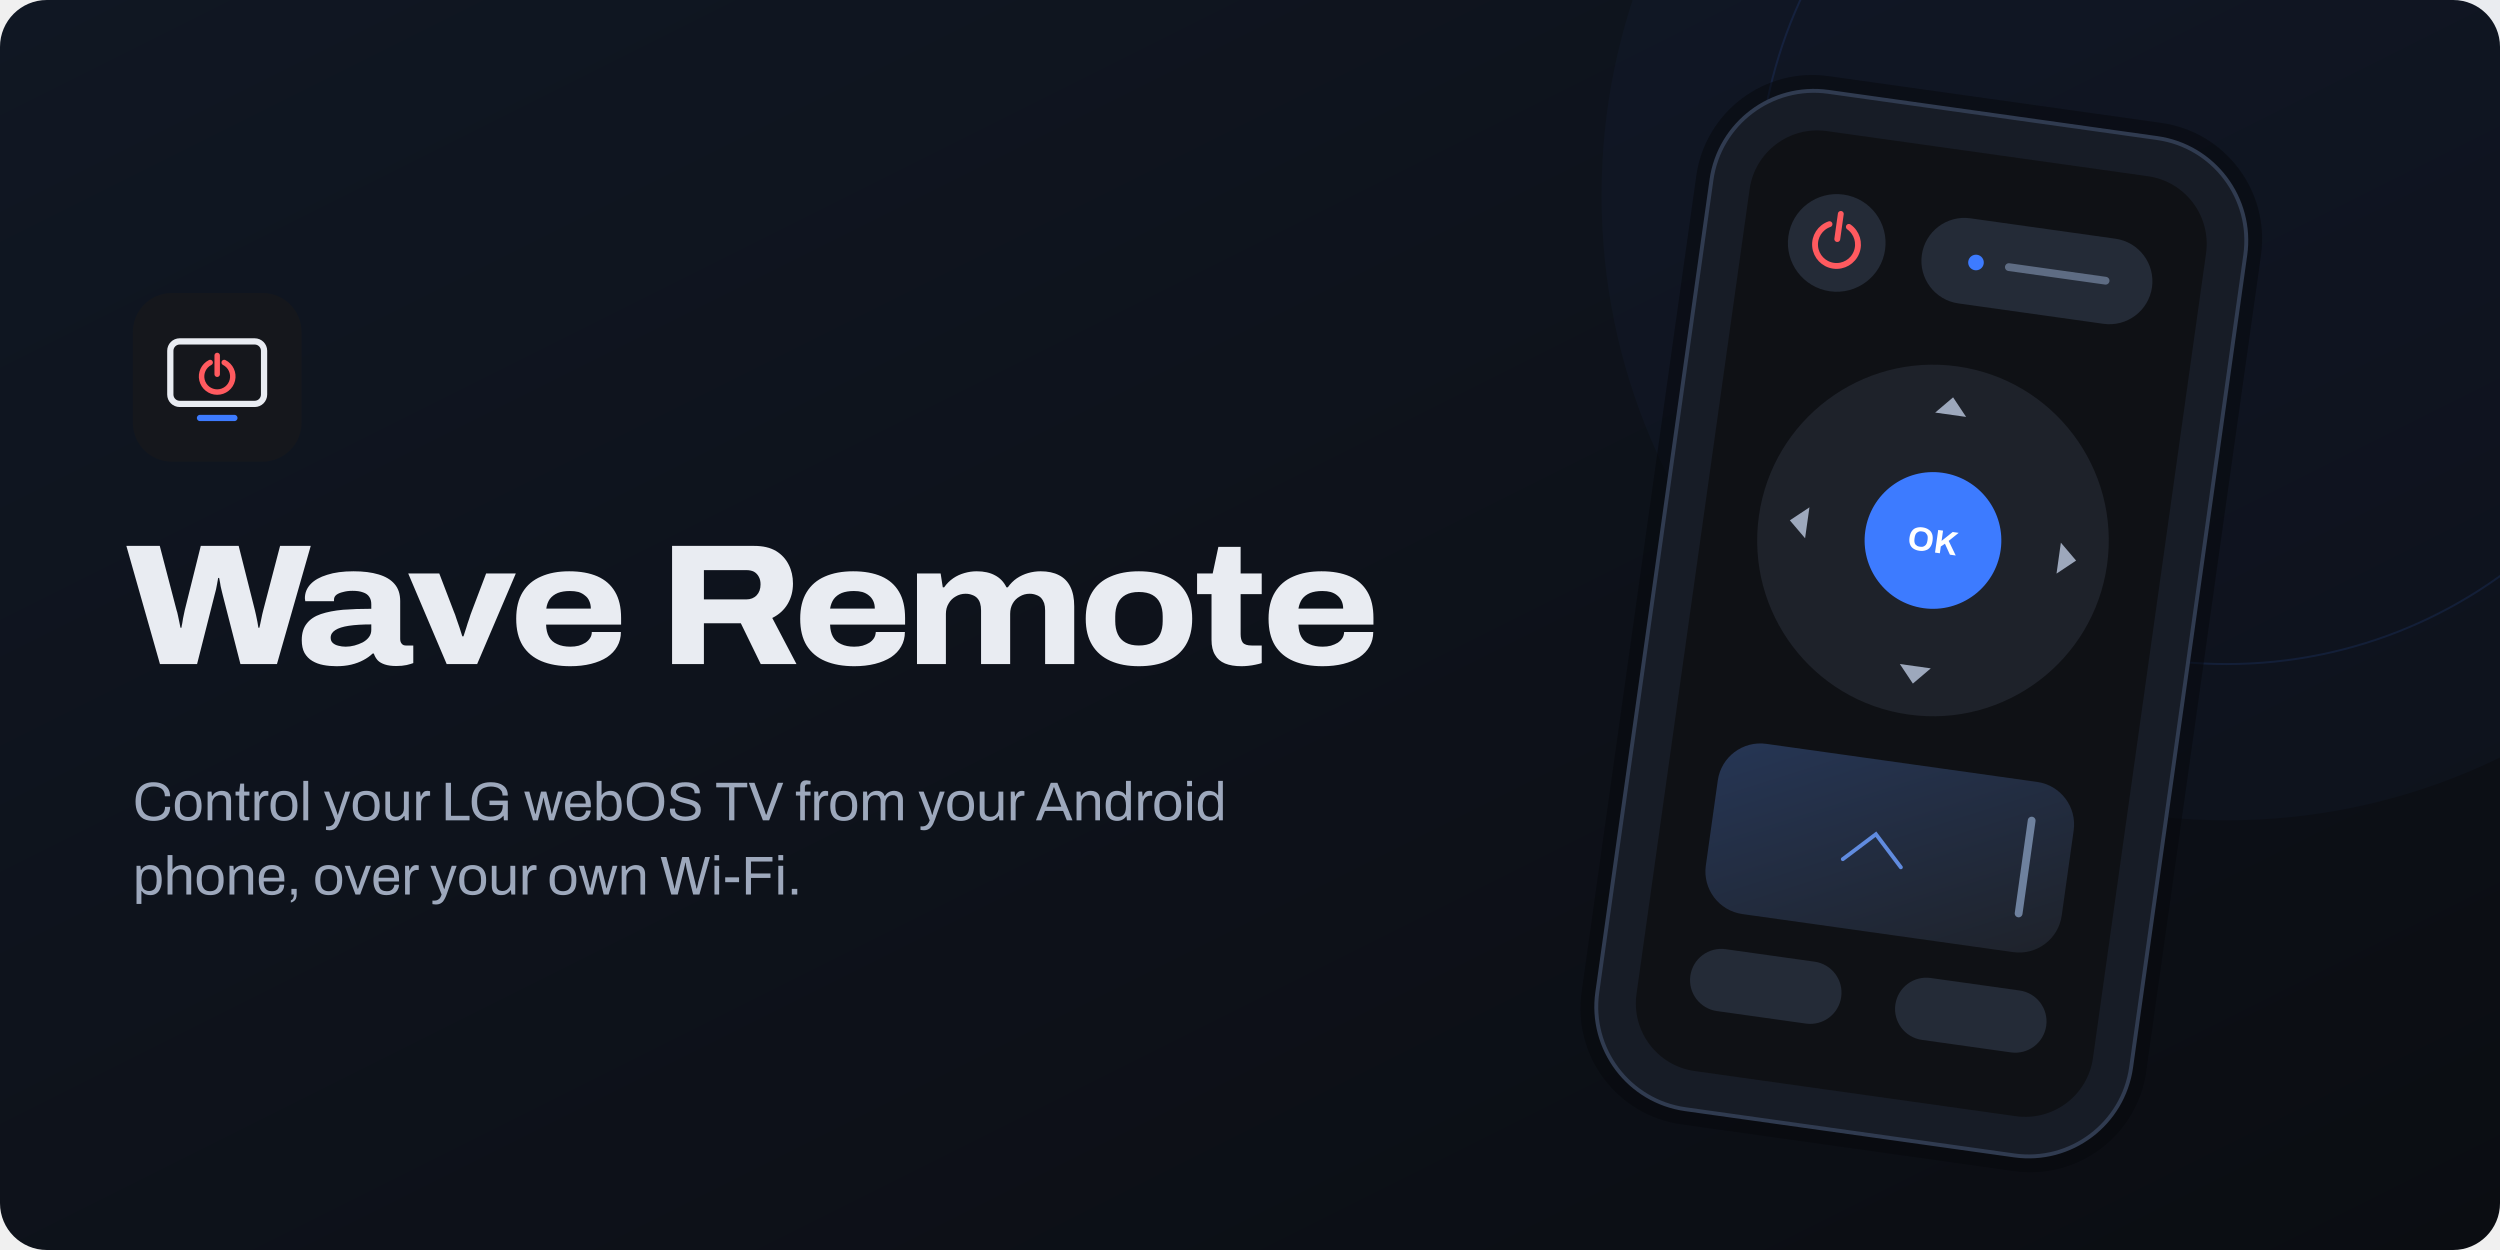
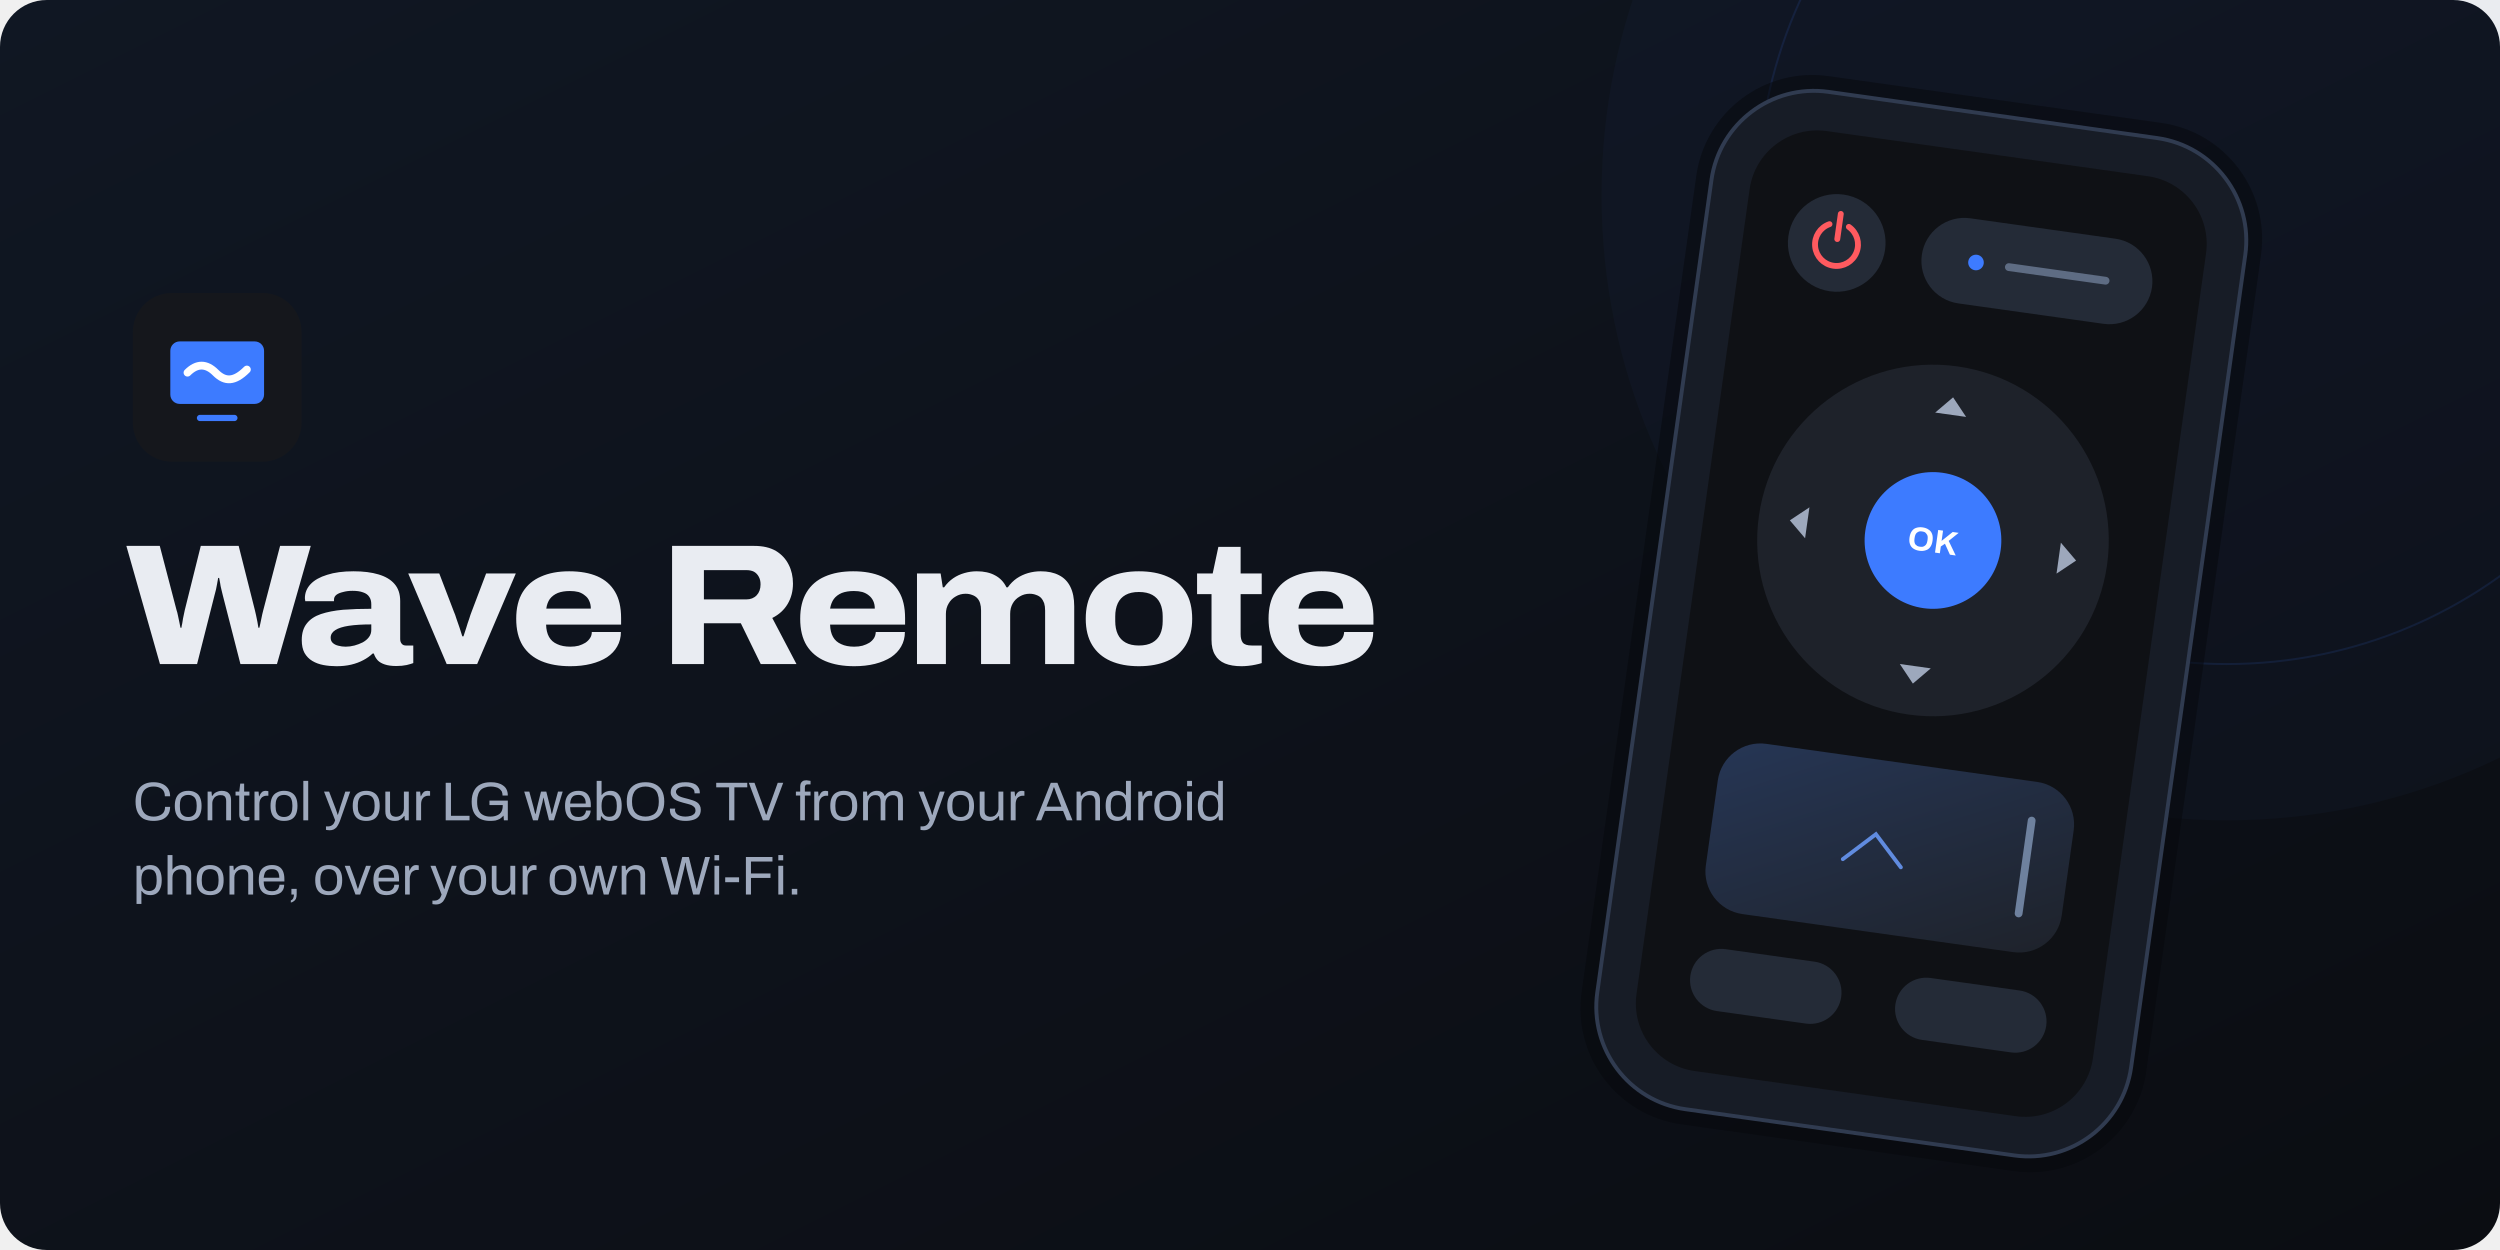
<svg xmlns="http://www.w3.org/2000/svg" width="1280" height="640" viewBox="0 0 1280 640" role="img" aria-label="Wave Remote: control your LG webOS TV from your Android phone, over your own Wi-Fi.">
  <defs>
    <linearGradient id="bg" x2="1" y2="1">
      <stop stop-color="#101723" />
      <stop offset="1" stop-color="#0b0d12" />
    </linearGradient>
    <linearGradient id="pad" x2="1" y2="1">
      <stop stop-color="#263655" />
      <stop offset="1" stop-color="#1e222a" />
    </linearGradient>
  </defs>
  <rect width="1280" height="640" rx="24" fill="url(#bg)" />
  <circle cx="1140" cy="100" r="320" fill="#3d7bff" opacity=".035" />
  <circle cx="1140" cy="100" r="240" fill="none" stroke="#3d7bff" stroke-opacity=".12" />
  <g transform="translate(68 150) scale(.8)">
    <rect width="108" height="108" rx="25" fill="#15171c" />
-     <rect x="24" y="31" width="60" height="40" rx="6" fill="none" stroke="#e9ecf2" stroke-width="4" />
+     <rect x="24" y="31" width="60" height="40" rx="6" fill="#3d7bff" />
    <path d="M43 80h22" stroke="#3d7bff" stroke-width="4" stroke-linecap="round" />
-     <path d="M49.5 44.5a10 10 0 1 0 9 0M54 40v12" fill="none" stroke="#ff5a5f" stroke-width="3.5" stroke-linecap="round" />
+     <path d="M35 51C41 45 47 45 53 51S65 57 73 49" fill="none" stroke="#fff" stroke-width="5" stroke-linecap="round" />
  </g>
  <g>
    <path fill="#e9ecf2" d="M81.9 340 64.7 279.5H81.8L90.4 312.4Q90.8 313.5 91.1 315.1Q91.4 316.8 91.8 318.4Q92.2 320.1 92.4 321.4H92.9Q93 320.4 93.3 319.2Q93.5 318 93.7 316.7Q94 315.5 94.2 314.3Q94.5 313.2 94.6 312.4L102.8 279.5H122.2L130.5 312.4Q130.7 313.4 131.1 315Q131.4 316.7 131.8 318.4Q132.1 320.1 132.3 321.4H132.8Q133 320.4 133.3 319.2Q133.5 318 133.8 316.8Q134 315.6 134.3 314.4Q134.6 313.3 134.8 312.4L143.4 279.5H159.1L141.8 340H123.1L114 304.5Q113.7 303.2 113.3 301.6Q112.9 300.1 112.7 298.5Q112.4 297 112.2 295.9H111.7Q111.5 297.1 111.2 298.7Q110.9 300.3 110.6 301.8Q110.2 303.4 109.9 304.5L100.9 340Z M172.3 341.1Q168.8 341.1 165.6 340.5Q162.4 339.9 159.9 338.4Q157.4 336.9 155.9 334.3Q154.5 331.7 154.5 327.7Q154.5 322.4 157.1 319.2Q159.6 316 164.3 314.4Q169.1 312.8 175.6 312.2Q182.1 311.7 190.1 311.7V309.4Q190.1 307 189 305.5Q188 304 185.9 303.3Q183.8 302.5 180.5 302.5Q177.8 302.5 175.7 303.1Q173.5 303.6 172.3 304.5Q171 305.5 171 307V307.8H156.3Q156.2 307.4 156.2 307.1Q156.1 306.8 156.1 306.3Q156.1 302.2 159 299.1Q161.9 296 167.5 294.3Q173 292.5 181 292.5Q188.5 292.5 193.8 294.1Q199.2 295.7 202 299Q204.9 302.3 204.9 307.8V327.2Q204.9 328.7 205.7 329.6Q206.4 330.5 207.8 330.5H211.6V339.5Q210.6 339.9 208.2 340.5Q205.9 341 202.9 341Q199.4 341 197 340.2Q194.6 339.4 193.3 338Q192 336.5 191.4 334.6H190.8Q188.7 336.6 186 338Q183.2 339.5 179.8 340.3Q176.4 341.1 172.3 341.1ZM177 331.1Q179.2 331.1 181.5 330.5Q183.7 329.9 185.7 328.9Q187.7 327.8 188.9 326.2Q190.1 324.6 190.1 322.5V319.7Q183.3 319.7 178.6 320.4Q174 321.1 171.7 322.6Q169.3 324.1 169.3 326.5Q169.3 328.2 170.4 329.2Q171.5 330.2 173.2 330.6Q175 331.1 177 331.1Z M228.7 340 209 293.6H224.9L232.4 313.2Q233 314.5 233.7 316.8Q234.4 319 235.3 321.4Q236.1 323.8 236.7 325.8H237.3Q237.9 323.9 238.7 321.5Q239.4 319.1 240.2 316.9Q240.9 314.6 241.5 313.1L248.9 293.6H264.1L244.3 340Z M292 341.1Q283.4 341.1 277.2 338.5Q271 335.9 267.6 330.5Q264.3 325.1 264.3 316.8Q264.3 308.6 267.6 303.2Q270.9 297.8 277 295.2Q283 292.5 291.4 292.5Q299.9 292.5 305.9 295.1Q311.8 297.7 314.9 303Q318 308.2 318 316.4V319.8H279.6Q279.7 323.6 281.1 326.1Q282.5 328.6 285.3 329.8Q288 331.1 292.1 331.1Q294.3 331.1 296.3 330.6Q298.2 330 299.7 329.1Q301.2 328.1 302.1 326.7Q303 325.4 303 323.6H317.9Q317.9 327.7 316 331Q314.2 334.2 310.8 336.5Q307.4 338.7 302.6 339.9Q297.8 341.1 292 341.1ZM279.7 311.6H302.5Q302.5 309.4 301.7 307.7Q301 306 299.5 304.9Q298.1 303.7 296.2 303.1Q294.2 302.6 291.8 302.6Q288.2 302.6 285.6 303.6Q283 304.7 281.5 306.7Q280.1 308.7 279.7 311.6Z M344.1 340V279.5H386.2Q392.9 279.5 397.3 282.1Q401.6 284.7 403.8 289.1Q406 293.4 406 298.8Q406 304.6 403.3 309.2Q400.6 313.8 395.4 316.4L407.8 340H389.5L379.3 319.1H360.4V340ZM360.4 306.9H382.1Q385.4 306.9 387.4 304.8Q389.4 302.7 389.4 299.2Q389.4 296.9 388.5 295.3Q387.6 293.6 386 292.7Q384.4 291.9 382.1 291.9H360.4Z M437.4 341.1Q428.8 341.1 422.6 338.5Q416.4 335.9 413 330.5Q409.7 325.1 409.7 316.8Q409.7 308.6 413 303.2Q416.3 297.8 422.3 295.2Q428.4 292.5 436.8 292.5Q445.3 292.5 451.3 295.1Q457.2 297.7 460.3 303Q463.4 308.2 463.4 316.4V319.8H425Q425.1 323.6 426.5 326.1Q427.9 328.6 430.7 329.8Q433.4 331.1 437.4 331.1Q439.7 331.1 441.6 330.6Q443.6 330 445.1 329.1Q446.6 328.1 447.5 326.7Q448.3 325.4 448.4 323.6H463.3Q463.3 327.7 461.4 331Q459.6 334.2 456.2 336.5Q452.7 338.7 448 339.9Q443.2 341.1 437.4 341.1ZM425 311.6H447.9Q447.9 309.4 447.1 307.7Q446.3 306 444.9 304.9Q443.5 303.7 441.5 303.1Q439.6 302.6 437.2 302.6Q433.6 302.6 431 303.6Q428.4 304.7 426.9 306.7Q425.5 308.7 425 311.6Z M469.5 340V293.6H481.6L482.7 300.7H483.4Q485.4 297.9 488 296.1Q490.6 294.3 493.8 293.4Q496.9 292.5 500.1 292.5Q505.7 292.5 509.5 294.6Q513.3 296.6 515.3 300.7H516Q518 297.9 520.6 296.1Q523.3 294.3 526.4 293.4Q529.6 292.5 532.8 292.5Q538.4 292.5 542.2 294.5Q546 296.4 548 300.4Q550 304.4 550 310.4V340H535.1V312.6Q535.1 310.4 534.6 308.8Q534 307.2 533 306.1Q532 305.1 530.5 304.6Q529 304 527.2 304Q524.4 304 522.1 305.4Q519.8 306.7 518.5 309Q517.2 311.3 517.2 314.3V340H502.3V312.6Q502.3 310.4 501.8 308.8Q501.3 307.2 500.2 306.1Q499.2 305.1 497.7 304.6Q496.2 304 494.4 304Q491.6 304 489.3 305.4Q487 306.7 485.7 309Q484.3 311.3 484.3 314.3V340Z M583.1 341.1Q574.7 341.1 568.6 338.4Q562.5 335.7 559.2 330.3Q555.9 324.9 555.9 316.8Q555.9 308.6 559.2 303.2Q562.5 297.8 568.6 295.2Q574.7 292.5 583.1 292.5Q591.6 292.5 597.7 295.2Q603.8 297.8 607.1 303.2Q610.4 308.6 610.4 316.8Q610.4 324.9 607.1 330.3Q603.8 335.7 597.7 338.4Q591.6 341.1 583.1 341.1ZM583.1 330.5Q587.3 330.5 590 329Q592.7 327.5 594 324.7Q595.3 321.9 595.3 318V315.6Q595.3 311.7 594 308.9Q592.7 306.1 590 304.6Q587.3 303.1 583.1 303.1Q579 303.1 576.3 304.6Q573.6 306.1 572.3 308.9Q571 311.7 571 315.6V318Q571 321.9 572.3 324.7Q573.6 327.5 576.3 329Q579 330.5 583.1 330.5Z M635.7 341.1Q630.6 341.1 627.2 339.7Q623.8 338.3 622.1 335.3Q620.3 332.4 620.3 327.6V304.2H612.9V293.6H620.9L623.8 280H635.2V293.6H646V304.2H635.2V324.7Q635.2 327.5 636.3 329Q637.5 330.5 640.9 330.5H646V339.5Q644.8 339.9 642.9 340.3Q641.1 340.7 639.1 340.9Q637.2 341.1 635.7 341.1Z M677.2 341.1Q668.6 341.1 662.4 338.5Q656.2 335.9 652.8 330.5Q649.5 325.1 649.5 316.8Q649.5 308.6 652.8 303.2Q656.1 297.8 662.1 295.2Q668.2 292.5 676.6 292.5Q685.1 292.5 691.1 295.1Q697 297.7 700.1 303Q703.2 308.2 703.2 316.4V319.8H664.8Q664.9 323.6 666.3 326.1Q667.7 328.6 670.5 329.8Q673.2 331.1 677.2 331.1Q679.5 331.1 681.4 330.6Q683.4 330 684.9 329.1Q686.4 328.1 687.3 326.7Q688.1 325.4 688.2 323.6H703.1Q703.1 327.7 701.2 331Q699.4 334.2 696 336.5Q692.5 338.7 687.8 339.9Q683 341.1 677.2 341.1ZM664.8 311.6H687.7Q687.7 309.4 686.9 307.7Q686.1 306 684.7 304.9Q683.3 303.7 681.3 303.1Q679.4 302.6 677 302.6Q673.4 302.6 670.8 303.6Q668.2 304.7 666.7 306.7Q665.3 308.7 664.8 311.6Z" />
    <path fill="#9da8bc" d="M78.6 420.3Q75.7 420.3 73.6 419.3Q71.6 418.2 70.5 416Q69.4 413.8 69.4 410.4Q69.4 405.4 71.9 402.9Q74.3 400.5 78.6 400.5Q81.1 400.5 83 401.3Q84.9 402.1 86 403.7Q87.1 405.3 87.1 407.7H84.4Q84.4 406 83.7 404.9Q83 403.8 81.7 403.3Q80.4 402.7 78.6 402.7Q76.6 402.7 75.2 403.5Q73.7 404.3 73 405.9Q72.2 407.6 72.2 410.2V410.8Q72.2 413.3 73 414.9Q73.7 416.5 75.2 417.3Q76.6 418.1 78.7 418.1Q80.4 418.1 81.7 417.5Q83 417 83.8 415.9Q84.5 414.8 84.5 413.1H87.1Q87.1 415.6 86 417.2Q84.9 418.8 83 419.6Q81 420.3 78.6 420.3Z M96.4 420.3Q94.1 420.3 92.6 419.5Q91.1 418.7 90.3 417Q89.5 415.3 89.5 412.6Q89.5 410 90.3 408.3Q91.1 406.6 92.6 405.8Q94.1 404.9 96.4 404.9Q98.6 404.9 100.1 405.8Q101.7 406.6 102.4 408.3Q103.2 410 103.2 412.6Q103.2 415.3 102.4 417Q101.7 418.7 100.1 419.5Q98.6 420.3 96.4 420.3ZM96.4 418.3Q97.8 418.3 98.7 417.7Q99.7 417.1 100.2 416Q100.7 414.8 100.7 412.9V412.3Q100.7 410.5 100.2 409.3Q99.7 408.1 98.7 407.6Q97.8 407 96.4 407Q94.9 407 94 407.6Q93 408.1 92.5 409.3Q92.1 410.5 92.1 412.3V412.9Q92.1 414.8 92.5 416Q93 417.1 94 417.7Q94.9 418.3 96.4 418.3Z M106.3 420V405.3H108.3L108.5 407.5H108.7Q109.3 406.6 110 406Q110.8 405.5 111.7 405.2Q112.6 404.9 113.6 404.9Q115 404.9 116.1 405.4Q117.1 405.9 117.7 406.9Q118.3 408 118.3 409.8V420H115.8V410.2Q115.8 409.2 115.6 408.7Q115.4 408.1 115 407.7Q114.6 407.4 114 407.2Q113.4 407.1 112.7 407.1Q111.7 407.1 110.8 407.6Q109.8 408.1 109.3 409.1Q108.7 410 108.7 411.3V420Z M125.5 420.3Q124.3 420.3 123.7 419.9Q123 419.5 122.8 418.8Q122.5 418.1 122.5 417.2V407.3H120.6V405.3H122.5L123 401.2H125V405.3H127.7V407.3H125V416.9Q125 417.6 125.2 417.9Q125.5 418.3 126.2 418.3H127.7V419.9Q127.4 420 127 420.1Q126.7 420.2 126.2 420.3Q125.8 420.3 125.5 420.3Z M130.3 420V405.3H132.4L132.6 407.7H132.8Q133 407 133.4 406.4Q133.8 405.8 134.4 405.3Q135.1 404.9 136.1 404.9Q136.5 404.9 136.9 405Q137.2 405.1 137.4 405.1V407.4H136.5Q135.5 407.4 134.8 407.8Q134.1 408.1 133.7 408.7Q133.2 409.3 133 410.1Q132.8 410.9 132.8 411.8V420Z M145.4 420.3Q143.2 420.3 141.7 419.5Q140.1 418.7 139.3 417Q138.5 415.3 138.5 412.6Q138.5 410 139.3 408.3Q140.1 406.6 141.7 405.8Q143.2 404.9 145.4 404.9Q147.7 404.9 149.2 405.8Q150.7 406.6 151.5 408.3Q152.3 410 152.3 412.6Q152.3 415.3 151.5 417Q150.7 418.7 149.2 419.5Q147.7 420.3 145.4 420.3ZM145.4 418.3Q146.8 418.3 147.8 417.7Q148.8 417.1 149.2 416Q149.7 414.8 149.7 412.9V412.3Q149.7 410.5 149.2 409.3Q148.8 408.1 147.8 407.6Q146.8 407 145.4 407Q144 407 143 407.6Q142.1 408.1 141.6 409.3Q141.1 410.5 141.1 412.3V412.9Q141.1 414.8 141.6 416Q142.1 417.1 143 417.7Q144 418.3 145.4 418.3Z M155.3 420V399.8H157.8V420Z M168.8 425.1Q168.1 425.1 167.6 425Q167.1 424.9 166.9 424.9V423.1H168.2Q168.8 423.1 169.5 422.8Q170.1 422.5 170.7 421.9Q171.2 421.2 171.6 420L165.9 405.3H168.5L171.4 412.9Q171.6 413.4 171.9 414.2Q172.1 414.9 172.4 415.7Q172.7 416.5 172.9 417.2H173Q173.1 416.7 173.3 416.2Q173.5 415.6 173.7 415Q173.8 414.4 174 413.9Q174.2 413.3 174.3 412.9L176.8 405.3H179.3L174.3 419.6Q173.9 420.8 173.4 421.8Q172.9 422.8 172.3 423.6Q171.6 424.3 170.8 424.7Q169.9 425.1 168.8 425.1Z M187.5 420.3Q185.3 420.3 183.7 419.5Q182.2 418.7 181.4 417Q180.6 415.3 180.6 412.6Q180.6 410 181.4 408.3Q182.2 406.6 183.7 405.8Q185.3 404.9 187.5 404.9Q189.8 404.9 191.3 405.8Q192.8 406.6 193.6 408.3Q194.4 410 194.4 412.6Q194.4 415.3 193.6 417Q192.8 418.7 191.3 419.5Q189.8 420.3 187.5 420.3ZM187.5 418.3Q188.9 418.3 189.9 417.7Q190.8 417.1 191.3 416Q191.8 414.8 191.8 412.9V412.3Q191.8 410.5 191.3 409.3Q190.8 408.1 189.9 407.6Q188.9 407 187.5 407Q186.1 407 185.1 407.6Q184.2 408.1 183.7 409.3Q183.2 410.5 183.2 412.3V412.9Q183.2 414.8 183.7 416Q184.2 417.1 185.1 417.7Q186.1 418.3 187.5 418.3Z M202 420.3Q199.9 420.3 198.6 419.2Q197.3 418.1 197.3 415.4V405.3H199.7V415.1Q199.7 416 200 416.6Q200.2 417.2 200.6 417.5Q201 417.9 201.6 418Q202.2 418.2 202.8 418.2Q203.9 418.2 204.8 417.7Q205.7 417.1 206.3 416.2Q206.8 415.2 206.8 413.9V405.3H209.3V420H207.3L207.1 417.8H206.9Q206.3 418.7 205.6 419.2Q204.8 419.8 203.9 420.1Q203 420.3 202 420.3Z M213.1 420V405.3H215.1L215.4 407.7H215.5Q215.8 407 216.2 406.4Q216.6 405.8 217.2 405.3Q217.9 404.9 218.9 404.9Q219.3 404.9 219.7 405Q220 405.1 220.2 405.1V407.4H219.3Q218.3 407.4 217.6 407.8Q216.9 408.1 216.5 408.7Q216 409.3 215.8 410.1Q215.6 410.9 215.6 411.8V420Z M228.2 420V400.8H230.9V417.7H240.4V420Z M251 420.3Q246.4 420.3 244 417.9Q241.5 415.5 241.5 410.4Q241.5 407.1 242.7 404.9Q243.8 402.7 246 401.6Q248.1 400.5 251.3 400.5Q253.2 400.5 254.8 400.9Q256.4 401.3 257.6 402.2Q258.8 403 259.4 404.3Q260 405.6 260 407.3H257.3Q257.3 406.1 256.9 405.2Q256.4 404.4 255.6 403.8Q254.8 403.2 253.7 403Q252.6 402.7 251.3 402.7Q249.7 402.7 248.4 403.2Q247 403.6 246.1 404.5Q245.2 405.4 244.8 406.8Q244.3 408.2 244.3 410.1V410.7Q244.3 413.3 245.1 414.9Q245.9 416.6 247.4 417.3Q248.9 418.1 251 418.1Q253.2 418.1 254.6 417.4Q256 416.8 256.7 415.6Q257.4 414.4 257.4 412.5V412.2H250.6V409.9H260V420H258L257.8 417.6Q257 418.5 256 419.2Q254.9 419.8 253.7 420.1Q252.4 420.3 251 420.3Z M272.9 420 268.4 405.3H271L273.2 413.4Q273.4 414 273.5 414.6Q273.7 415.3 273.8 415.9Q274 416.5 274.1 416.8H274.2Q274.3 416.2 274.5 415.6Q274.6 414.9 274.8 414.3Q274.9 413.7 275 413.3L277 405.3H279.7L281.7 413.3Q281.8 413.8 282 414.4Q282.1 415.1 282.2 415.7Q282.4 416.3 282.5 416.8H282.6Q282.7 416.3 282.9 415.7Q283 415.1 283.2 414.5Q283.4 413.9 283.5 413.4L285.7 405.3H288.1L283.6 420H281.1L279.2 412.4Q279.1 411.9 278.9 411.1Q278.8 410.4 278.6 409.7Q278.4 408.9 278.3 408.4H278.2Q278.1 408.8 278 409.4Q277.8 410.1 277.7 410.9Q277.5 411.6 277.3 412.4L275.4 420Z M296 420.3Q293.8 420.3 292.4 419.5Q290.9 418.7 290.1 417Q289.3 415.3 289.3 412.6Q289.3 410 290.1 408.3Q290.9 406.6 292.4 405.8Q293.9 404.9 296.1 404.9Q298.2 404.9 299.6 405.7Q301 406.5 301.7 408.1Q302.5 409.7 302.5 412.1V413.3H291.9Q291.9 415 292.4 416.2Q292.8 417.3 293.8 417.8Q294.7 418.3 296.1 418.3Q297 418.3 297.7 418.1Q298.5 417.8 298.9 417.4Q299.4 416.9 299.7 416.3Q300 415.7 300 415H302.4Q302.4 416.2 301.9 417.2Q301.5 418.1 300.7 418.9Q299.9 419.6 298.7 419.9Q297.5 420.3 296 420.3ZM291.9 411.4H299.9Q299.9 410.2 299.6 409.3Q299.3 408.5 298.8 408Q298.3 407.4 297.6 407.2Q296.9 407 296.1 407Q294.8 407 293.9 407.4Q293 407.9 292.5 408.9Q292 409.9 291.9 411.4Z M312.5 420.3Q311 420.3 309.8 419.7Q308.7 419.1 307.9 417.9H307.7L307.5 420H305.5V399.8H308V407.1H308.1Q308.6 406.3 309.3 405.9Q310 405.4 310.8 405.2Q311.7 404.9 312.6 404.9Q314.3 404.9 315.6 405.7Q316.9 406.6 317.6 408.2Q318.3 409.9 318.3 412.5Q318.3 415.3 317.6 417Q316.9 418.7 315.6 419.5Q314.3 420.3 312.5 420.3ZM311.9 418.2Q313.2 418.2 314 417.7Q314.9 417.2 315.3 416Q315.8 414.9 315.8 413V412.4Q315.8 410.5 315.3 409.3Q314.9 408.2 314.1 407.6Q313.2 407.1 311.8 407.1Q311 407.1 310.3 407.3Q309.6 407.6 309.1 408.2Q308.6 408.8 308.3 409.9Q308 410.9 308 412.4V412.9Q308 414.6 308.4 415.8Q308.8 416.9 309.7 417.6Q310.5 418.2 311.9 418.2Z M330.5 420.3Q327.5 420.3 325.3 419.2Q323.2 418.1 322 415.9Q320.9 413.7 320.9 410.4Q320.9 407 322 404.8Q323.2 402.7 325.3 401.6Q327.5 400.5 330.5 400.5Q333.5 400.5 335.6 401.6Q337.8 402.7 338.9 404.8Q340.1 407 340.1 410.4Q340.1 413.7 338.9 415.9Q337.8 418.1 335.6 419.2Q333.5 420.3 330.5 420.3ZM330.5 418.1Q332 418.1 333.3 417.6Q334.6 417.2 335.5 416.3Q336.4 415.4 336.8 414Q337.3 412.6 337.3 410.7V410.1Q337.3 408.2 336.8 406.8Q336.4 405.4 335.5 404.5Q334.6 403.6 333.3 403.2Q332 402.7 330.5 402.7Q328.9 402.7 327.6 403.2Q326.4 403.6 325.5 404.5Q324.6 405.4 324.1 406.8Q323.6 408.2 323.6 410.1V410.7Q323.6 412.6 324.1 414Q324.6 415.4 325.5 416.3Q326.4 417.2 327.6 417.6Q328.9 418.1 330.5 418.1Z M351 420.3Q349.4 420.3 348 420Q346.5 419.7 345.4 419Q344.3 418.3 343.6 417.3Q343 416.2 343 414.6Q343 414.4 343 414.3Q343 414.1 343 414H345.7Q345.7 414.1 345.7 414.3Q345.6 414.5 345.6 414.6Q345.6 415.7 346.3 416.5Q347 417.3 348.2 417.7Q349.4 418.1 350.9 418.1Q351.6 418.1 352.3 418Q353 417.9 353.7 417.7Q354.4 417.5 354.9 417.1Q355.5 416.8 355.8 416.2Q356.1 415.7 356.1 415Q356.1 414 355.6 413.4Q355.1 412.8 354.2 412.3Q353.3 411.9 352.1 411.6Q351 411.3 349.8 411Q348.6 410.7 347.5 410.3Q346.3 409.9 345.4 409.3Q344.5 408.7 344 407.8Q343.4 406.9 343.4 405.6Q343.4 404.4 343.9 403.4Q344.4 402.5 345.4 401.8Q346.4 401.2 347.8 400.8Q349.2 400.5 351.1 400.5Q352.6 400.5 353.9 400.8Q355.2 401.1 356.2 401.7Q357.2 402.4 357.7 403.4Q358.3 404.4 358.3 405.9V406.2H355.6V405.8Q355.6 404.8 355.1 404.2Q354.5 403.5 353.5 403.1Q352.4 402.7 351.1 402.7Q349.4 402.7 348.3 403.1Q347.2 403.4 346.7 404Q346.1 404.6 346.1 405.4Q346.1 406.2 346.7 406.8Q347.2 407.4 348.1 407.8Q349 408.2 350.2 408.5Q351.3 408.8 352.5 409.1Q353.7 409.4 354.8 409.8Q356 410.2 356.9 410.8Q357.8 411.4 358.3 412.4Q358.8 413.3 358.8 414.6Q358.8 416.6 357.8 417.9Q356.8 419.2 355.1 419.7Q353.3 420.3 351 420.3Z M373.3 420V403.1H366.7V400.8H382.6V403.1H376V420Z M390.6 420 383.4 400.8H386.3L391.3 414.4Q391.4 414.8 391.6 415.3Q391.8 415.8 391.9 416.3Q392.1 416.8 392.2 417.1H392.4Q392.5 416.8 392.7 416.3Q392.8 415.8 393 415.3Q393.2 414.8 393.3 414.4L398.2 400.8H401L393.8 420Z M409.7 420V407.3H407.5V405.3H409.7V402.9Q409.7 402.1 409.9 401.3Q410.2 400.5 410.9 400Q411.6 399.5 412.9 399.5Q413.2 399.5 413.6 399.6Q414 399.6 414.3 399.7Q414.7 399.7 415 399.8V401.6H413.5Q412.8 401.6 412.5 401.9Q412.1 402.3 412.1 403V405.3H415V407.3H412.1V420Z M416.9 420V405.3H418.9L419.1 407.7H419.3Q419.6 407 420 406.4Q420.3 405.8 421 405.3Q421.7 404.9 422.7 404.9Q423.1 404.9 423.4 405Q423.8 405.1 424 405.1V407.4H423Q422.1 407.4 421.4 407.8Q420.7 408.1 420.3 408.7Q419.8 409.3 419.6 410.1Q419.4 410.9 419.4 411.8V420Z M432 420.3Q429.8 420.3 428.2 419.5Q426.7 418.7 425.9 417Q425.1 415.3 425.1 412.6Q425.1 410 425.9 408.3Q426.7 406.6 428.2 405.8Q429.8 404.9 432 404.9Q434.2 404.9 435.8 405.8Q437.3 406.6 438.1 408.3Q438.9 410 438.9 412.6Q438.9 415.3 438.1 417Q437.3 418.7 435.8 419.5Q434.2 420.3 432 420.3ZM432 418.3Q433.4 418.3 434.4 417.7Q435.3 417.1 435.8 416Q436.3 414.8 436.3 412.9V412.3Q436.3 410.5 435.8 409.3Q435.3 408.1 434.4 407.6Q433.4 407 432 407Q430.6 407 429.6 407.6Q428.6 408.1 428.2 409.3Q427.7 410.5 427.7 412.3V412.9Q427.7 414.8 428.2 416Q428.6 417.1 429.6 417.7Q430.6 418.3 432 418.3Z M441.9 420V405.3H443.9L444.1 407.5H444.3Q444.9 406.6 445.6 406Q446.3 405.5 447.1 405.2Q448 404.9 448.9 404.9Q450.4 404.9 451.4 405.5Q452.4 406.1 452.9 407.5H453.1Q453.7 406.6 454.4 406Q455.1 405.5 455.9 405.2Q456.8 404.9 457.8 404.9Q459.1 404.9 460.1 405.4Q461.1 405.8 461.7 406.9Q462.3 408 462.3 409.7V420H459.8V410.1Q459.8 409.2 459.6 408.6Q459.4 408 459 407.7Q458.6 407.4 458.1 407.2Q457.6 407.1 457 407.1Q456 407.1 455.2 407.6Q454.3 408.1 453.8 409.1Q453.3 410 453.3 411.3V420H450.9V410.1Q450.9 409.2 450.6 408.6Q450.4 408 450.1 407.7Q449.7 407.4 449.2 407.2Q448.7 407.1 448.1 407.1Q447.1 407.1 446.2 407.6Q445.4 408.1 444.9 409.1Q444.4 410 444.4 411.3V420Z M473.1 425.1Q472.4 425.1 471.9 425Q471.5 424.9 471.3 424.9V423.1H472.5Q473.2 423.1 473.8 422.8Q474.5 422.5 475 421.9Q475.6 421.2 476 420L470.3 405.3H472.9L475.8 412.9Q476 413.4 476.3 414.2Q476.5 414.9 476.8 415.7Q477 416.5 477.2 417.2H477.4Q477.5 416.7 477.7 416.2Q477.8 415.6 478 415Q478.2 414.4 478.4 413.9Q478.6 413.3 478.7 412.9L481.2 405.3H483.7L478.7 419.6Q478.2 420.8 477.8 421.8Q477.3 422.8 476.6 423.6Q476 424.3 475.1 424.7Q474.3 425.1 473.1 425.1Z M491.9 420.3Q489.6 420.3 488.1 419.5Q486.6 418.7 485.8 417Q485 415.3 485 412.6Q485 410 485.8 408.3Q486.6 406.6 488.1 405.8Q489.6 404.9 491.9 404.9Q494.1 404.9 495.6 405.8Q497.2 406.6 497.9 408.3Q498.7 410 498.7 412.6Q498.7 415.3 497.9 417Q497.2 418.7 495.6 419.5Q494.1 420.3 491.9 420.3ZM491.9 418.3Q493.3 418.3 494.2 417.7Q495.2 417.1 495.7 416Q496.2 414.8 496.2 412.9V412.3Q496.2 410.5 495.7 409.3Q495.2 408.1 494.2 407.6Q493.3 407 491.9 407Q490.4 407 489.5 407.6Q488.5 408.1 488 409.3Q487.6 410.5 487.6 412.3V412.9Q487.6 414.8 488 416Q488.5 417.1 489.5 417.7Q490.4 418.3 491.9 418.3Z M506.3 420.3Q504.2 420.3 502.9 419.2Q501.6 418.1 501.6 415.4V405.3H504.1V415.1Q504.1 416 504.3 416.6Q504.5 417.2 505 417.5Q505.4 417.9 506 418Q506.5 418.2 507.2 418.2Q508.3 418.2 509.2 417.7Q510.1 417.1 510.6 416.2Q511.2 415.2 511.2 413.9V405.3H513.7V420H511.7L511.5 417.8H511.3Q510.7 418.7 509.9 419.2Q509.2 419.8 508.3 420.1Q507.4 420.3 506.3 420.3Z M517.5 420V405.3H519.5L519.7 407.7H519.9Q520.1 407 520.5 406.4Q520.9 405.8 521.6 405.3Q522.3 404.9 523.3 404.9Q523.7 404.9 524 405Q524.4 405.1 524.5 405.1V407.4H523.6Q522.7 407.4 522 407.8Q521.3 408.1 520.8 408.7Q520.4 409.3 520.2 410.1Q520 410.9 520 411.8V420Z M530.4 420 538 400.8H541.4L549.1 420H546.2L544.3 415.2H535L533.1 420ZM535.8 413H543.4L541.1 406.9Q541 406.7 540.8 406.2Q540.7 405.8 540.5 405.3Q540.3 404.7 540.1 404.1Q539.9 403.6 539.7 403.1H539.5Q539.4 403.6 539.1 404.4Q538.8 405.1 538.6 405.8Q538.3 406.5 538.2 406.9Z M551.2 420V405.3H553.2L553.4 407.5H553.6Q554.2 406.6 554.9 406Q555.7 405.5 556.6 405.2Q557.5 404.9 558.5 404.9Q559.9 404.9 561 405.4Q562 405.9 562.6 406.9Q563.2 408 563.2 409.8V420H560.8V410.2Q560.8 409.2 560.5 408.7Q560.3 408.1 559.9 407.7Q559.5 407.4 558.9 407.2Q558.3 407.1 557.6 407.1Q556.6 407.1 555.7 407.6Q554.8 408.1 554.2 409.1Q553.7 410 553.7 411.3V420Z M572 420.3Q570.2 420.3 568.8 419.5Q567.5 418.7 566.8 417Q566.1 415.3 566.1 412.5Q566.1 409.9 566.8 408.2Q567.6 406.6 568.9 405.7Q570.2 404.9 571.9 404.9Q572.8 404.9 573.7 405.2Q574.5 405.4 575.2 405.9Q575.8 406.3 576.3 407.1H576.5V399.8H579V420H577L576.8 417.9H576.6Q575.8 419.1 574.6 419.7Q573.4 420.3 572 420.3ZM572.5 418.2Q574 418.2 574.8 417.6Q575.7 416.9 576.1 415.8Q576.5 414.6 576.5 412.9V412.4Q576.5 410.9 576.2 409.9Q575.9 408.8 575.4 408.2Q574.8 407.6 574.1 407.3Q573.4 407.1 572.6 407.1Q571.3 407.1 570.4 407.6Q569.5 408.2 569.1 409.3Q568.7 410.5 568.7 412.4V413Q568.7 414.9 569.1 416Q569.6 417.2 570.4 417.7Q571.3 418.2 572.5 418.2Z M582.8 420V405.3H584.8L585 407.7H585.2Q585.5 407 585.9 406.4Q586.2 405.8 586.9 405.3Q587.6 404.9 588.6 404.9Q589 404.9 589.3 405Q589.7 405.1 589.9 405.1V407.4H588.9Q588 407.4 587.3 407.8Q586.6 408.1 586.2 408.7Q585.7 409.3 585.5 410.1Q585.3 410.9 585.3 411.8V420Z M597.9 420.3Q595.7 420.3 594.1 419.5Q592.6 418.7 591.8 417Q591 415.3 591 412.6Q591 410 591.8 408.3Q592.6 406.6 594.1 405.8Q595.7 404.9 597.9 404.9Q600.1 404.9 601.7 405.8Q603.2 406.6 604 408.3Q604.8 410 604.8 412.6Q604.8 415.3 604 417Q603.2 418.7 601.7 419.5Q600.1 420.3 597.9 420.3ZM597.9 418.3Q599.3 418.3 600.3 417.7Q601.2 417.1 601.7 416Q602.2 414.8 602.2 412.9V412.3Q602.2 410.5 601.7 409.3Q601.2 408.1 600.3 407.6Q599.3 407 597.9 407Q596.5 407 595.5 407.6Q594.5 408.1 594.1 409.3Q593.6 410.5 593.6 412.3V412.9Q593.6 414.8 594.1 416Q594.5 417.1 595.5 417.7Q596.5 418.3 597.9 418.3Z M607.8 402.5V399.8H610.3V402.5ZM607.8 420V405.3H610.3V420Z M619.1 420.3Q617.3 420.3 616 419.5Q614.7 418.7 614 417Q613.3 415.3 613.3 412.5Q613.3 409.9 614 408.2Q614.7 406.6 616 405.7Q617.3 404.9 619 404.9Q620 404.9 620.8 405.2Q621.7 405.4 622.3 405.9Q623 406.3 623.5 407.1H623.7V399.8H626.1V420H624.1L623.9 417.9H623.7Q623 419.1 621.7 419.7Q620.5 420.3 619.1 420.3ZM619.7 418.2Q621.1 418.2 622 417.6Q622.8 416.9 623.3 415.8Q623.7 414.6 623.7 412.9V412.4Q623.7 410.9 623.4 409.9Q623.1 408.8 622.5 408.2Q622 407.6 621.3 407.3Q620.6 407.1 619.8 407.1Q618.4 407.1 617.6 407.6Q616.7 408.2 616.3 409.3Q615.8 410.5 615.8 412.4V413Q615.8 414.9 616.3 416Q616.7 417.2 617.6 417.7Q618.5 418.2 619.7 418.2Z" />
    <path fill="#9da8bc" d="M69.9 462.8V443.3H71.9L72.1 445.4H72.3Q73.1 444.1 74.3 443.5Q75.5 442.9 76.9 442.9Q78.8 442.9 80.1 443.7Q81.4 444.6 82.1 446.3Q82.8 448 82.8 450.7Q82.8 453.3 82 455Q81.3 456.7 80 457.5Q78.8 458.3 77 458.3Q76.1 458.3 75.3 458.1Q74.4 457.9 73.7 457.4Q73.1 456.9 72.6 456.2H72.4V462.8ZM76.3 456.2Q77.6 456.2 78.5 455.6Q79.4 455.1 79.8 453.9Q80.2 452.8 80.2 451V450.4Q80.2 448.4 79.8 447.3Q79.3 446.1 78.5 445.6Q77.6 445.1 76.3 445.1Q75 445.1 74.1 445.7Q73.2 446.3 72.8 447.5Q72.4 448.7 72.4 450.4V450.9Q72.4 452.4 72.7 453.4Q73 454.5 73.5 455.1Q74.1 455.7 74.8 455.9Q75.5 456.2 76.3 456.2Z M85.8 458V437.8H88.3V445.1H88.5Q89 444.4 89.7 443.9Q90.4 443.4 91.3 443.2Q92.1 442.9 93.1 442.9Q94.5 442.9 95.6 443.4Q96.7 443.9 97.3 444.9Q97.9 446 97.9 447.8V458H95.4V448.2Q95.4 447.2 95.1 446.7Q94.9 446.1 94.5 445.7Q94.1 445.4 93.5 445.2Q92.9 445.1 92.3 445.1Q91.2 445.1 90.3 445.6Q89.4 446.1 88.8 447Q88.3 448 88.3 449.3V458Z M107.6 458.3Q105.4 458.3 103.9 457.5Q102.3 456.7 101.5 455Q100.7 453.3 100.7 450.6Q100.7 448 101.5 446.3Q102.3 444.6 103.9 443.8Q105.4 442.9 107.6 442.9Q109.9 442.9 111.4 443.8Q112.9 444.6 113.7 446.3Q114.5 448 114.5 450.6Q114.5 453.3 113.7 455Q112.9 456.7 111.4 457.5Q109.9 458.3 107.6 458.3ZM107.6 456.3Q109 456.3 110 455.7Q111 455.1 111.4 454Q111.9 452.8 111.9 450.9V450.3Q111.9 448.5 111.4 447.3Q111 446.1 110 445.6Q109 445 107.6 445Q106.2 445 105.2 445.6Q104.3 446.1 103.8 447.3Q103.3 448.5 103.3 450.3V450.9Q103.3 452.8 103.8 454Q104.3 455.1 105.2 455.7Q106.2 456.3 107.6 456.3Z M117.5 458V443.3H119.5L119.7 445.5H119.9Q120.5 444.6 121.3 444Q122 443.5 122.9 443.2Q123.8 442.9 124.9 442.9Q126.3 442.9 127.3 443.4Q128.4 443.9 129 444.9Q129.6 446 129.6 447.8V458H127.1V448.2Q127.1 447.2 126.9 446.7Q126.6 446.1 126.2 445.7Q125.8 445.4 125.2 445.2Q124.7 445.1 124 445.1Q122.9 445.1 122 445.6Q121.1 446.1 120.5 447.1Q120 448 120 449.3V458Z M139.2 458.3Q137 458.3 135.5 457.5Q134 456.7 133.2 455Q132.5 453.3 132.5 450.6Q132.5 448 133.2 446.3Q134 444.6 135.5 443.8Q137 442.9 139.3 442.9Q141.4 442.9 142.8 443.7Q144.2 444.5 144.9 446.1Q145.6 447.7 145.6 450.1V451.3H135Q135 453 135.5 454.2Q136 455.3 136.9 455.8Q137.8 456.3 139.2 456.3Q140.2 456.3 140.9 456.1Q141.6 455.8 142.1 455.4Q142.6 454.9 142.8 454.3Q143.1 453.7 143.1 453H145.5Q145.5 454.2 145.1 455.2Q144.7 456.1 143.9 456.9Q143 457.6 141.9 457.9Q140.7 458.3 139.2 458.3ZM135 449.4H143Q143 448.2 142.7 447.3Q142.5 446.5 142 446Q141.5 445.4 140.8 445.2Q140.1 445 139.2 445Q137.9 445 137 445.4Q136.1 445.9 135.6 446.9Q135.2 447.9 135 449.4Z M148.9 462.1V461Q149.5 460.8 149.8 460.4Q150.2 460 150.3 459.4Q150.5 458.8 150.5 458H149.2V455.1H151.9V457.7Q151.9 459.3 151.5 460.2Q151 461.1 150.3 461.5Q149.6 462 148.9 462.1Z M168.3 458.3Q166.1 458.3 164.5 457.5Q163 456.7 162.2 455Q161.4 453.3 161.4 450.6Q161.4 448 162.2 446.3Q163 444.6 164.5 443.8Q166.1 442.9 168.3 442.9Q170.5 442.9 172.1 443.8Q173.6 444.6 174.4 446.3Q175.2 448 175.2 450.6Q175.2 453.3 174.4 455Q173.6 456.7 172.1 457.5Q170.5 458.3 168.3 458.3ZM168.3 456.3Q169.7 456.3 170.7 455.7Q171.6 455.1 172.1 454Q172.6 452.8 172.6 450.9V450.3Q172.6 448.5 172.1 447.3Q171.6 446.1 170.7 445.6Q169.7 445 168.3 445Q166.9 445 165.9 445.6Q164.9 446.1 164.5 447.3Q164 448.5 164 450.3V450.9Q164 452.8 164.5 454Q164.9 455.1 165.9 455.7Q166.9 456.3 168.3 456.3Z M182 458 176.5 443.3H179.1L181.8 450.6Q182 451.2 182.2 452Q182.5 452.8 182.7 453.6Q183 454.4 183.2 455.1H183.3Q183.5 454.4 183.8 453.6Q184 452.8 184.3 452Q184.5 451.2 184.7 450.6L187.4 443.3H189.9L184.4 458Z M197.9 458.3Q195.7 458.3 194.2 457.5Q192.7 456.7 192 455Q191.2 453.3 191.2 450.6Q191.2 448 192 446.3Q192.7 444.6 194.3 443.8Q195.8 442.9 198 442.9Q200.1 442.9 201.5 443.7Q202.9 444.5 203.6 446.1Q204.3 447.7 204.3 450.1V451.3H193.8Q193.8 453 194.3 454.2Q194.7 455.3 195.7 455.8Q196.6 456.3 198 456.3Q198.9 456.3 199.6 456.1Q200.3 455.8 200.8 455.4Q201.3 454.9 201.6 454.3Q201.9 453.7 201.9 453H204.3Q204.3 454.2 203.8 455.2Q203.4 456.1 202.6 456.9Q201.8 457.6 200.6 457.9Q199.4 458.3 197.9 458.3ZM193.8 449.4H201.8Q201.8 448.2 201.5 447.3Q201.2 446.5 200.7 446Q200.2 445.4 199.5 445.2Q198.8 445 198 445Q196.7 445 195.8 445.4Q194.9 445.9 194.4 446.9Q193.9 447.9 193.8 449.4Z M207.4 458V443.3H209.4L209.6 445.7H209.8Q210 445 210.4 444.4Q210.8 443.8 211.5 443.3Q212.1 442.9 213.1 442.9Q213.5 442.9 213.9 443Q214.2 443.1 214.4 443.1V445.4H213.5Q212.5 445.4 211.9 445.8Q211.2 446.1 210.7 446.7Q210.3 447.3 210.1 448.1Q209.8 448.9 209.8 449.8V458Z M223.2 463.1Q222.6 463.1 222.1 463Q221.6 462.9 221.4 462.9V461.1H222.6Q223.3 461.1 224 460.8Q224.6 460.5 225.2 459.9Q225.7 459.2 226.1 458L220.4 443.3H223L225.9 450.9Q226.1 451.4 226.4 452.2Q226.6 452.9 226.9 453.7Q227.2 454.5 227.4 455.2H227.5Q227.6 454.7 227.8 454.2Q228 453.6 228.1 453Q228.3 452.4 228.5 451.9Q228.7 451.3 228.8 450.9L231.3 443.3H233.8L228.8 457.6Q228.4 458.8 227.9 459.8Q227.4 460.8 226.8 461.6Q226.1 462.3 225.3 462.7Q224.4 463.1 223.2 463.1Z M242 458.3Q239.8 458.3 238.2 457.5Q236.7 456.7 235.9 455Q235.1 453.3 235.1 450.6Q235.1 448 235.9 446.3Q236.7 444.6 238.2 443.8Q239.8 442.9 242 442.9Q244.2 442.9 245.8 443.8Q247.3 444.6 248.1 446.3Q248.9 448 248.9 450.6Q248.9 453.3 248.1 455Q247.3 456.7 245.8 457.5Q244.2 458.3 242 458.3ZM242 456.3Q243.4 456.3 244.4 455.7Q245.3 455.1 245.8 454Q246.3 452.8 246.3 450.9V450.3Q246.3 448.5 245.8 447.3Q245.3 446.1 244.4 445.6Q243.4 445 242 445Q240.6 445 239.6 445.6Q238.6 446.1 238.2 447.3Q237.7 448.5 237.7 450.3V450.9Q237.7 452.8 238.2 454Q238.6 455.1 239.6 455.7Q240.6 456.3 242 456.3Z M256.5 458.3Q254.4 458.3 253.1 457.2Q251.8 456.1 251.8 453.4V443.3H254.2V453.1Q254.2 454 254.4 454.6Q254.7 455.2 255.1 455.5Q255.5 455.9 256.1 456Q256.7 456.2 257.3 456.2Q258.4 456.2 259.3 455.7Q260.2 455.1 260.8 454.2Q261.3 453.2 261.3 451.9V443.3H263.8V458H261.8L261.6 455.8H261.4Q260.8 456.7 260.1 457.2Q259.3 457.8 258.4 458.1Q257.5 458.3 256.5 458.3Z M267.6 458V443.3H269.6L269.9 445.7H270Q270.3 445 270.7 444.4Q271.1 443.8 271.7 443.3Q272.4 442.9 273.4 442.9Q273.8 442.9 274.1 443Q274.5 443.1 274.7 443.1V445.4H273.7Q272.8 445.4 272.1 445.8Q271.4 446.1 271 446.7Q270.5 447.3 270.3 448.1Q270.1 448.9 270.1 449.8V458Z M288.3 458.3Q286 458.3 284.5 457.5Q283 456.7 282.2 455Q281.4 453.3 281.4 450.6Q281.4 448 282.2 446.3Q283 444.6 284.5 443.8Q286 442.9 288.3 442.9Q290.5 442.9 292 443.8Q293.6 444.6 294.4 446.3Q295.1 448 295.1 450.6Q295.1 453.3 294.4 455Q293.6 456.7 292 457.5Q290.5 458.3 288.3 458.3ZM288.3 456.3Q289.7 456.3 290.7 455.7Q291.6 455.1 292.1 454Q292.6 452.8 292.6 450.9V450.3Q292.6 448.5 292.1 447.3Q291.6 446.1 290.7 445.6Q289.7 445 288.3 445Q286.8 445 285.9 445.6Q284.9 446.1 284.4 447.3Q284 448.5 284 450.3V450.9Q284 452.8 284.4 454Q284.9 455.1 285.9 455.7Q286.8 456.3 288.3 456.3Z M300.9 458 296.4 443.3H299L301.2 451.4Q301.4 452 301.5 452.6Q301.7 453.3 301.8 453.9Q302 454.5 302.1 454.8H302.2Q302.3 454.2 302.5 453.6Q302.6 452.9 302.8 452.3Q302.9 451.7 303 451.3L305 443.3H307.7L309.7 451.3Q309.8 451.8 310 452.4Q310.1 453.1 310.2 453.7Q310.4 454.3 310.5 454.8H310.6Q310.7 454.3 310.9 453.7Q311 453.1 311.2 452.5Q311.4 451.9 311.5 451.4L313.7 443.3H316.1L311.6 458H309.1L307.2 450.4Q307.1 449.9 306.9 449.1Q306.8 448.4 306.6 447.7Q306.4 446.9 306.3 446.4H306.2Q306.1 446.8 306 447.4Q305.8 448.1 305.7 448.9Q305.5 449.6 305.3 450.4L303.4 458Z M318.3 458V443.3H320.3L320.5 445.5H320.7Q321.3 444.6 322 444Q322.8 443.5 323.7 443.2Q324.6 442.9 325.6 442.9Q327 442.9 328.1 443.4Q329.1 443.9 329.7 444.9Q330.3 446 330.3 447.8V458H327.9V448.2Q327.9 447.2 327.6 446.7Q327.4 446.1 327 445.7Q326.6 445.4 326 445.2Q325.4 445.1 324.7 445.1Q323.7 445.1 322.8 445.6Q321.9 446.1 321.3 447.1Q320.7 448 320.7 449.3V458Z M343.7 458 338.3 438.8H341.2L344.6 451.7Q344.7 452.1 344.8 452.6Q344.9 453.2 345.1 453.8Q345.2 454.4 345.3 454.9H345.5Q345.6 454.6 345.6 454.1Q345.7 453.7 345.8 453.2Q345.9 452.8 346 452.4Q346.1 452 346.1 451.7L349.3 438.8H352.7L355.9 451.7Q356 452.1 356.1 452.6Q356.3 453.2 356.4 453.8Q356.5 454.4 356.6 454.9H356.8Q356.9 454.6 357 454.1Q357.1 453.7 357.2 453.2Q357.3 452.8 357.4 452.4Q357.5 452 357.5 451.7L361 438.8H363.5L358.1 458H354.9L351.6 445Q351.5 444.5 351.4 444Q351.3 443.4 351.2 442.8Q351.1 442.2 351 441.7H350.8Q350.8 442.2 350.7 442.8Q350.5 443.4 350.4 444Q350.3 444.6 350.2 445L347 458Z M365.8 440.5V437.8H368.2V440.5ZM365.8 458V443.3H368.2V458Z M371.3 451.7V449.2H378.4V451.7Z M381.9 458V438.8H395.5V441.1H384.5V447.2H394.5V449.5H384.5V458Z M398.5 440.5V437.8H401V440.5ZM398.5 458V443.3H401V458Z M405.4 458V455.1H408.2V458Z" />
  </g>
  <g transform="translate(846 58) rotate(8 150 260)">
    <rect x="-8" y="-8" width="292" height="542" rx="60" fill="#05070c" opacity=".5" />
    <rect width="276" height="526" rx="53" fill="#171c26" stroke="#303b50" stroke-width="2" />
    <rect x="20" y="20" width="236" height="486" rx="35" fill="#0f1115" />
    <circle cx="68" cy="76" r="25" fill="#242b37" />
    <path d="M63 67a11 11 0 1 0 10 0M68 61v13" fill="none" stroke="#ff5a5f" stroke-width="3" stroke-linecap="round" />
    <rect x="112" y="54" width="119" height="44" rx="22" fill="#242b37" />
    <circle cx="140" cy="76" r="4" fill="#3d7bff" />
    <path d="M157 76h50" stroke="#5e6c83" stroke-width="4" stroke-linecap="round" />
    <circle cx="138" cy="220" r="90" fill="#1e222a" />
    <circle cx="138" cy="220" r="35" fill="#3d7bff" />
    <path fill="#fff" d="M131.8 226.2Q130 226.2 128.6 225.5Q127.3 224.9 126.6 223.5Q125.9 222.2 125.9 220.2Q125.9 218.1 126.6 216.8Q127.3 215.4 128.6 214.8Q130 214.1 131.8 214.1Q133.7 214.1 135 214.8Q136.4 215.4 137.1 216.8Q137.8 218.1 137.8 220.2Q137.8 222.2 137.1 223.5Q136.4 224.9 135 225.5Q133.7 226.2 131.8 226.2ZM131.8 224.1Q132.7 224.1 133.3 223.9Q133.9 223.6 134.3 223.2Q134.8 222.7 135 222Q135.2 221.3 135.2 220.4V219.9Q135.2 219 135 218.3Q134.8 217.6 134.3 217.2Q133.9 216.7 133.3 216.4Q132.7 216.2 131.8 216.2Q131 216.2 130.4 216.4Q129.8 216.7 129.3 217.2Q128.9 217.6 128.7 218.3Q128.5 219 128.5 219.9V220.4Q128.5 221.3 128.7 222Q128.9 222.7 129.3 223.2Q129.8 223.6 130.4 223.9Q131 224.1 131.8 224.1Z M139.9 226V214.3H142.4V219.6L147.4 214.3H150.5L146 219.1L150.6 226H147.6L144.3 220.8L142.4 222.5V226Z" />
    <g fill="#9da8bc">
      <path d="m130 155 8-9 8 9zM130 285l8 9 8-9zM73 212l-9 8 9 8zM203 212l9 8-9 8z" />
    </g>
    <rect x="46" y="335" width="184" height="88" rx="22" fill="url(#pad)" />
    <path d="M208 355v48" stroke="#6e819e" stroke-width="4" stroke-linecap="round" />
    <path d="m115 388 15-15 15 15" fill="none" stroke="#608bdf" stroke-width="2" stroke-linecap="round" />
    <rect x="46" y="442" width="78" height="32" rx="16" fill="#242b37" />
    <rect x="152" y="442" width="78" height="32" rx="16" fill="#242b37" />
  </g>
</svg>
